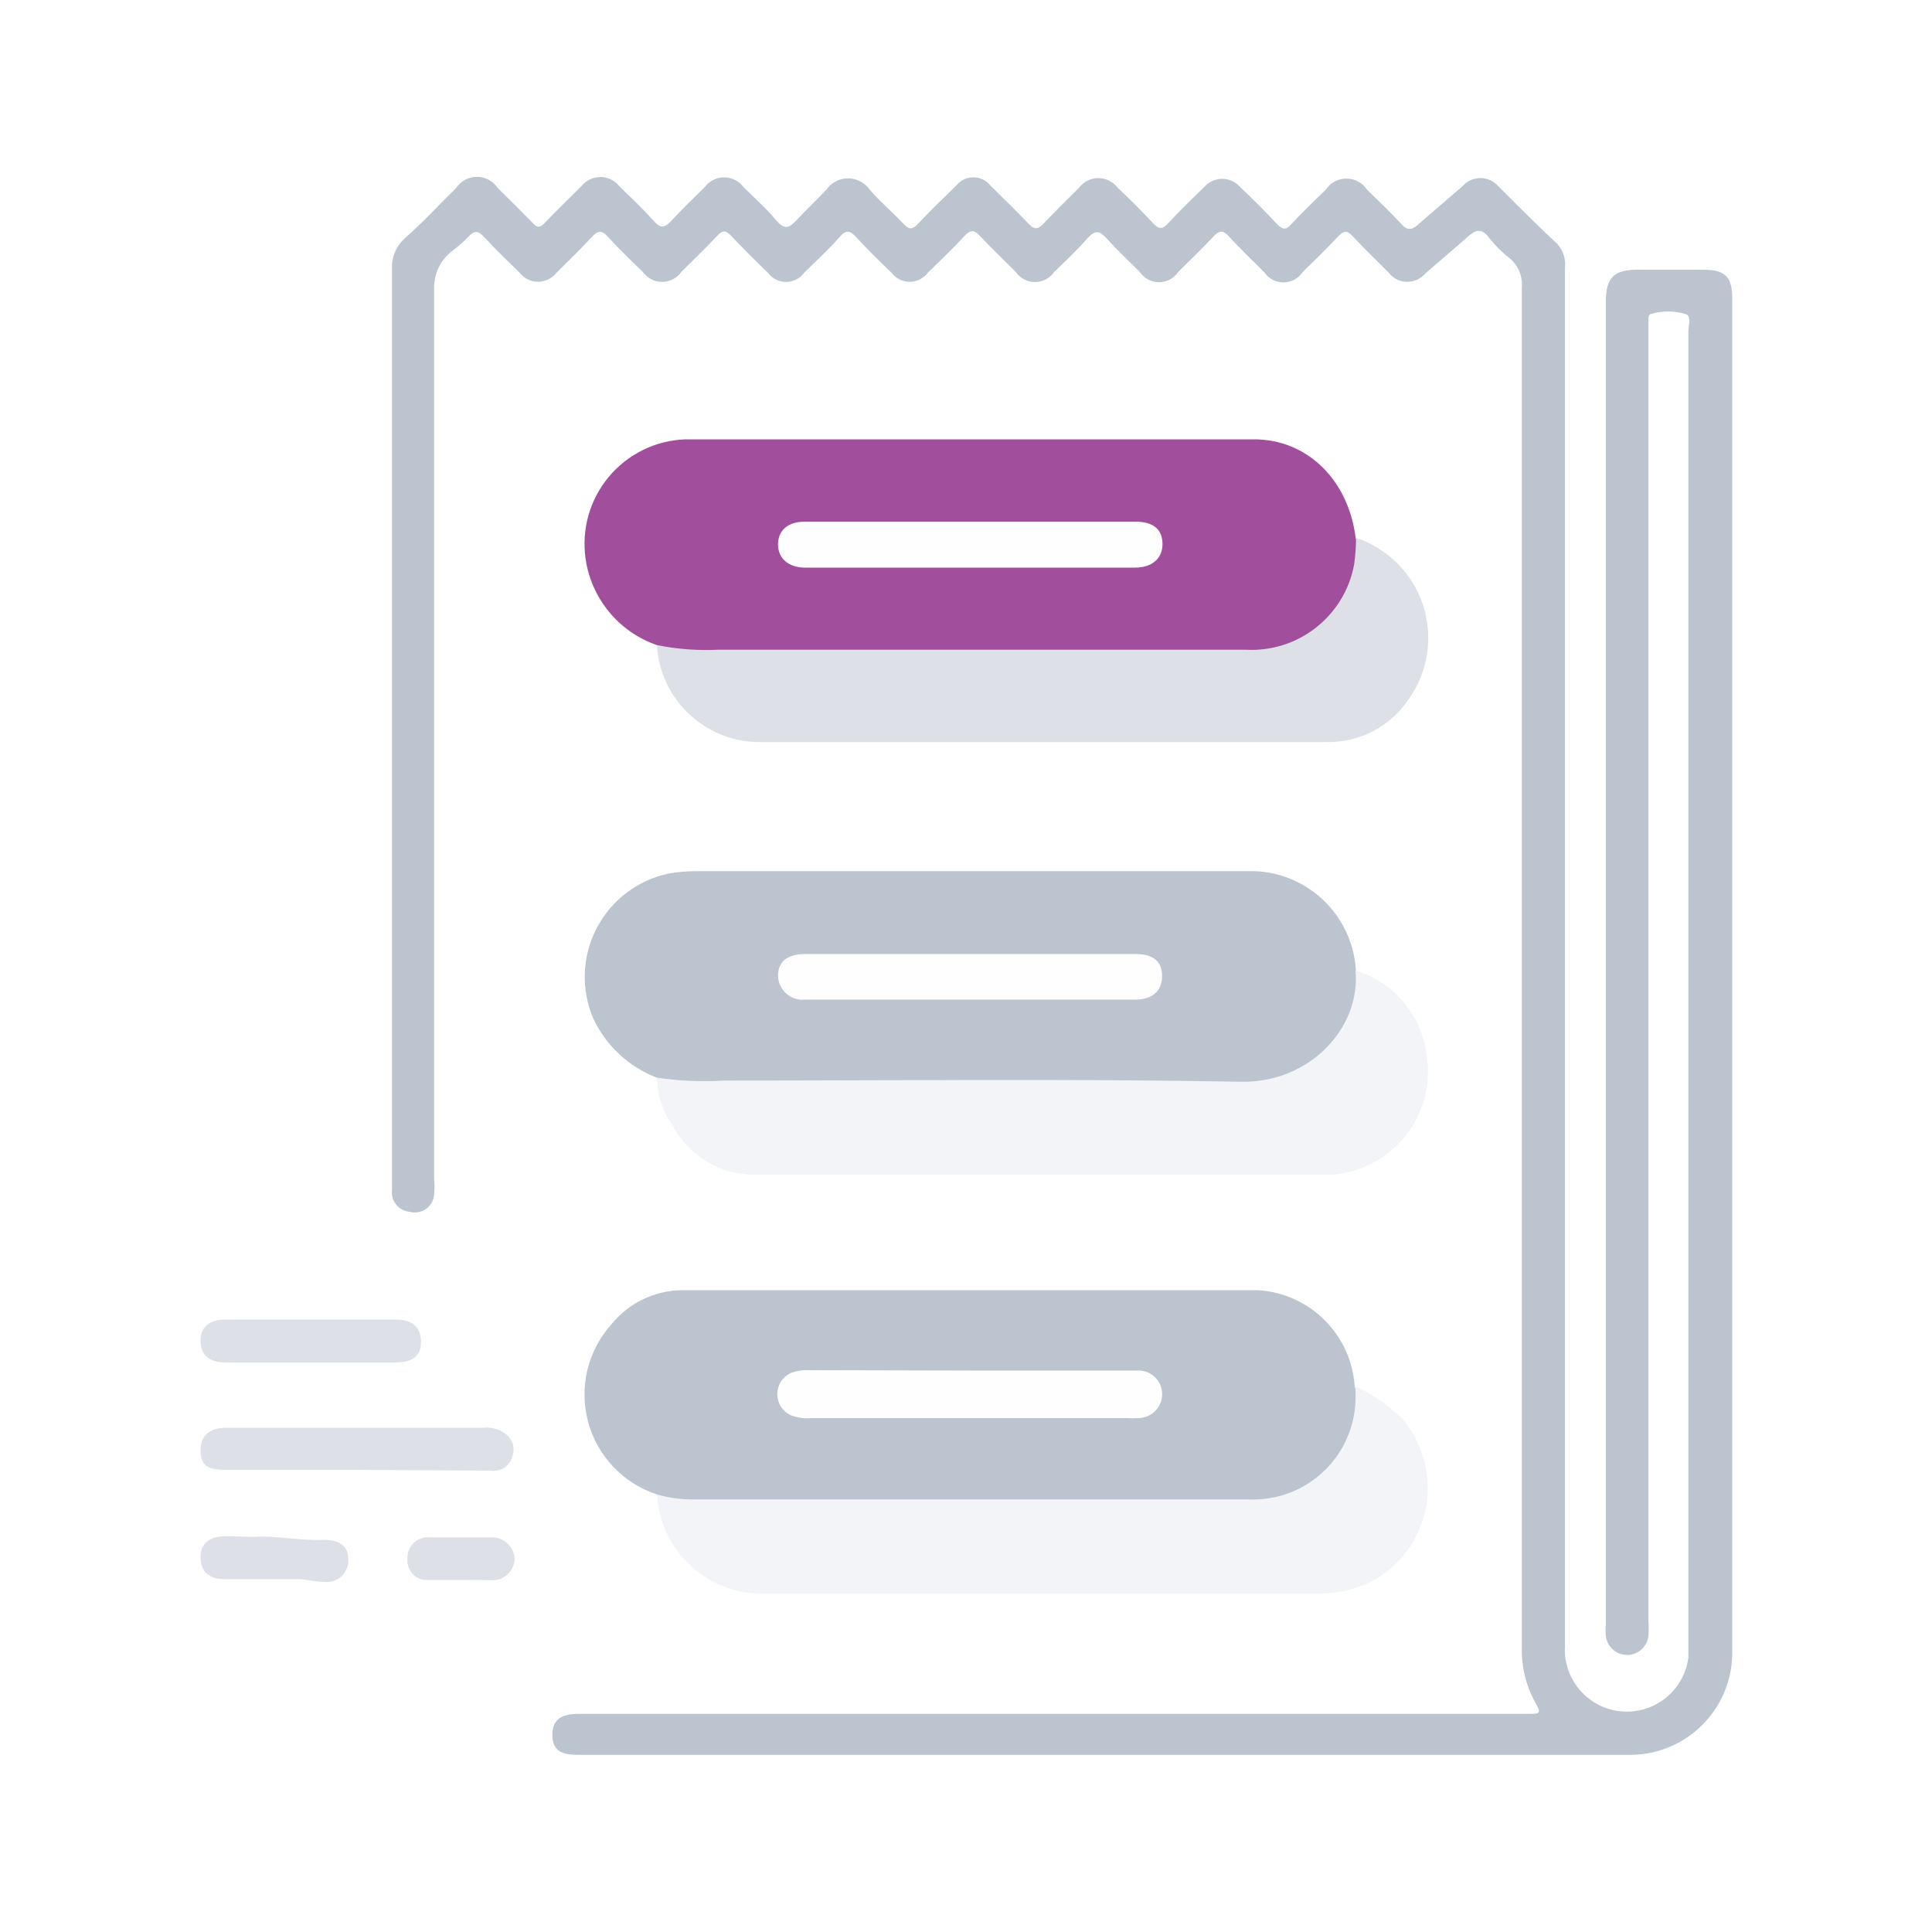
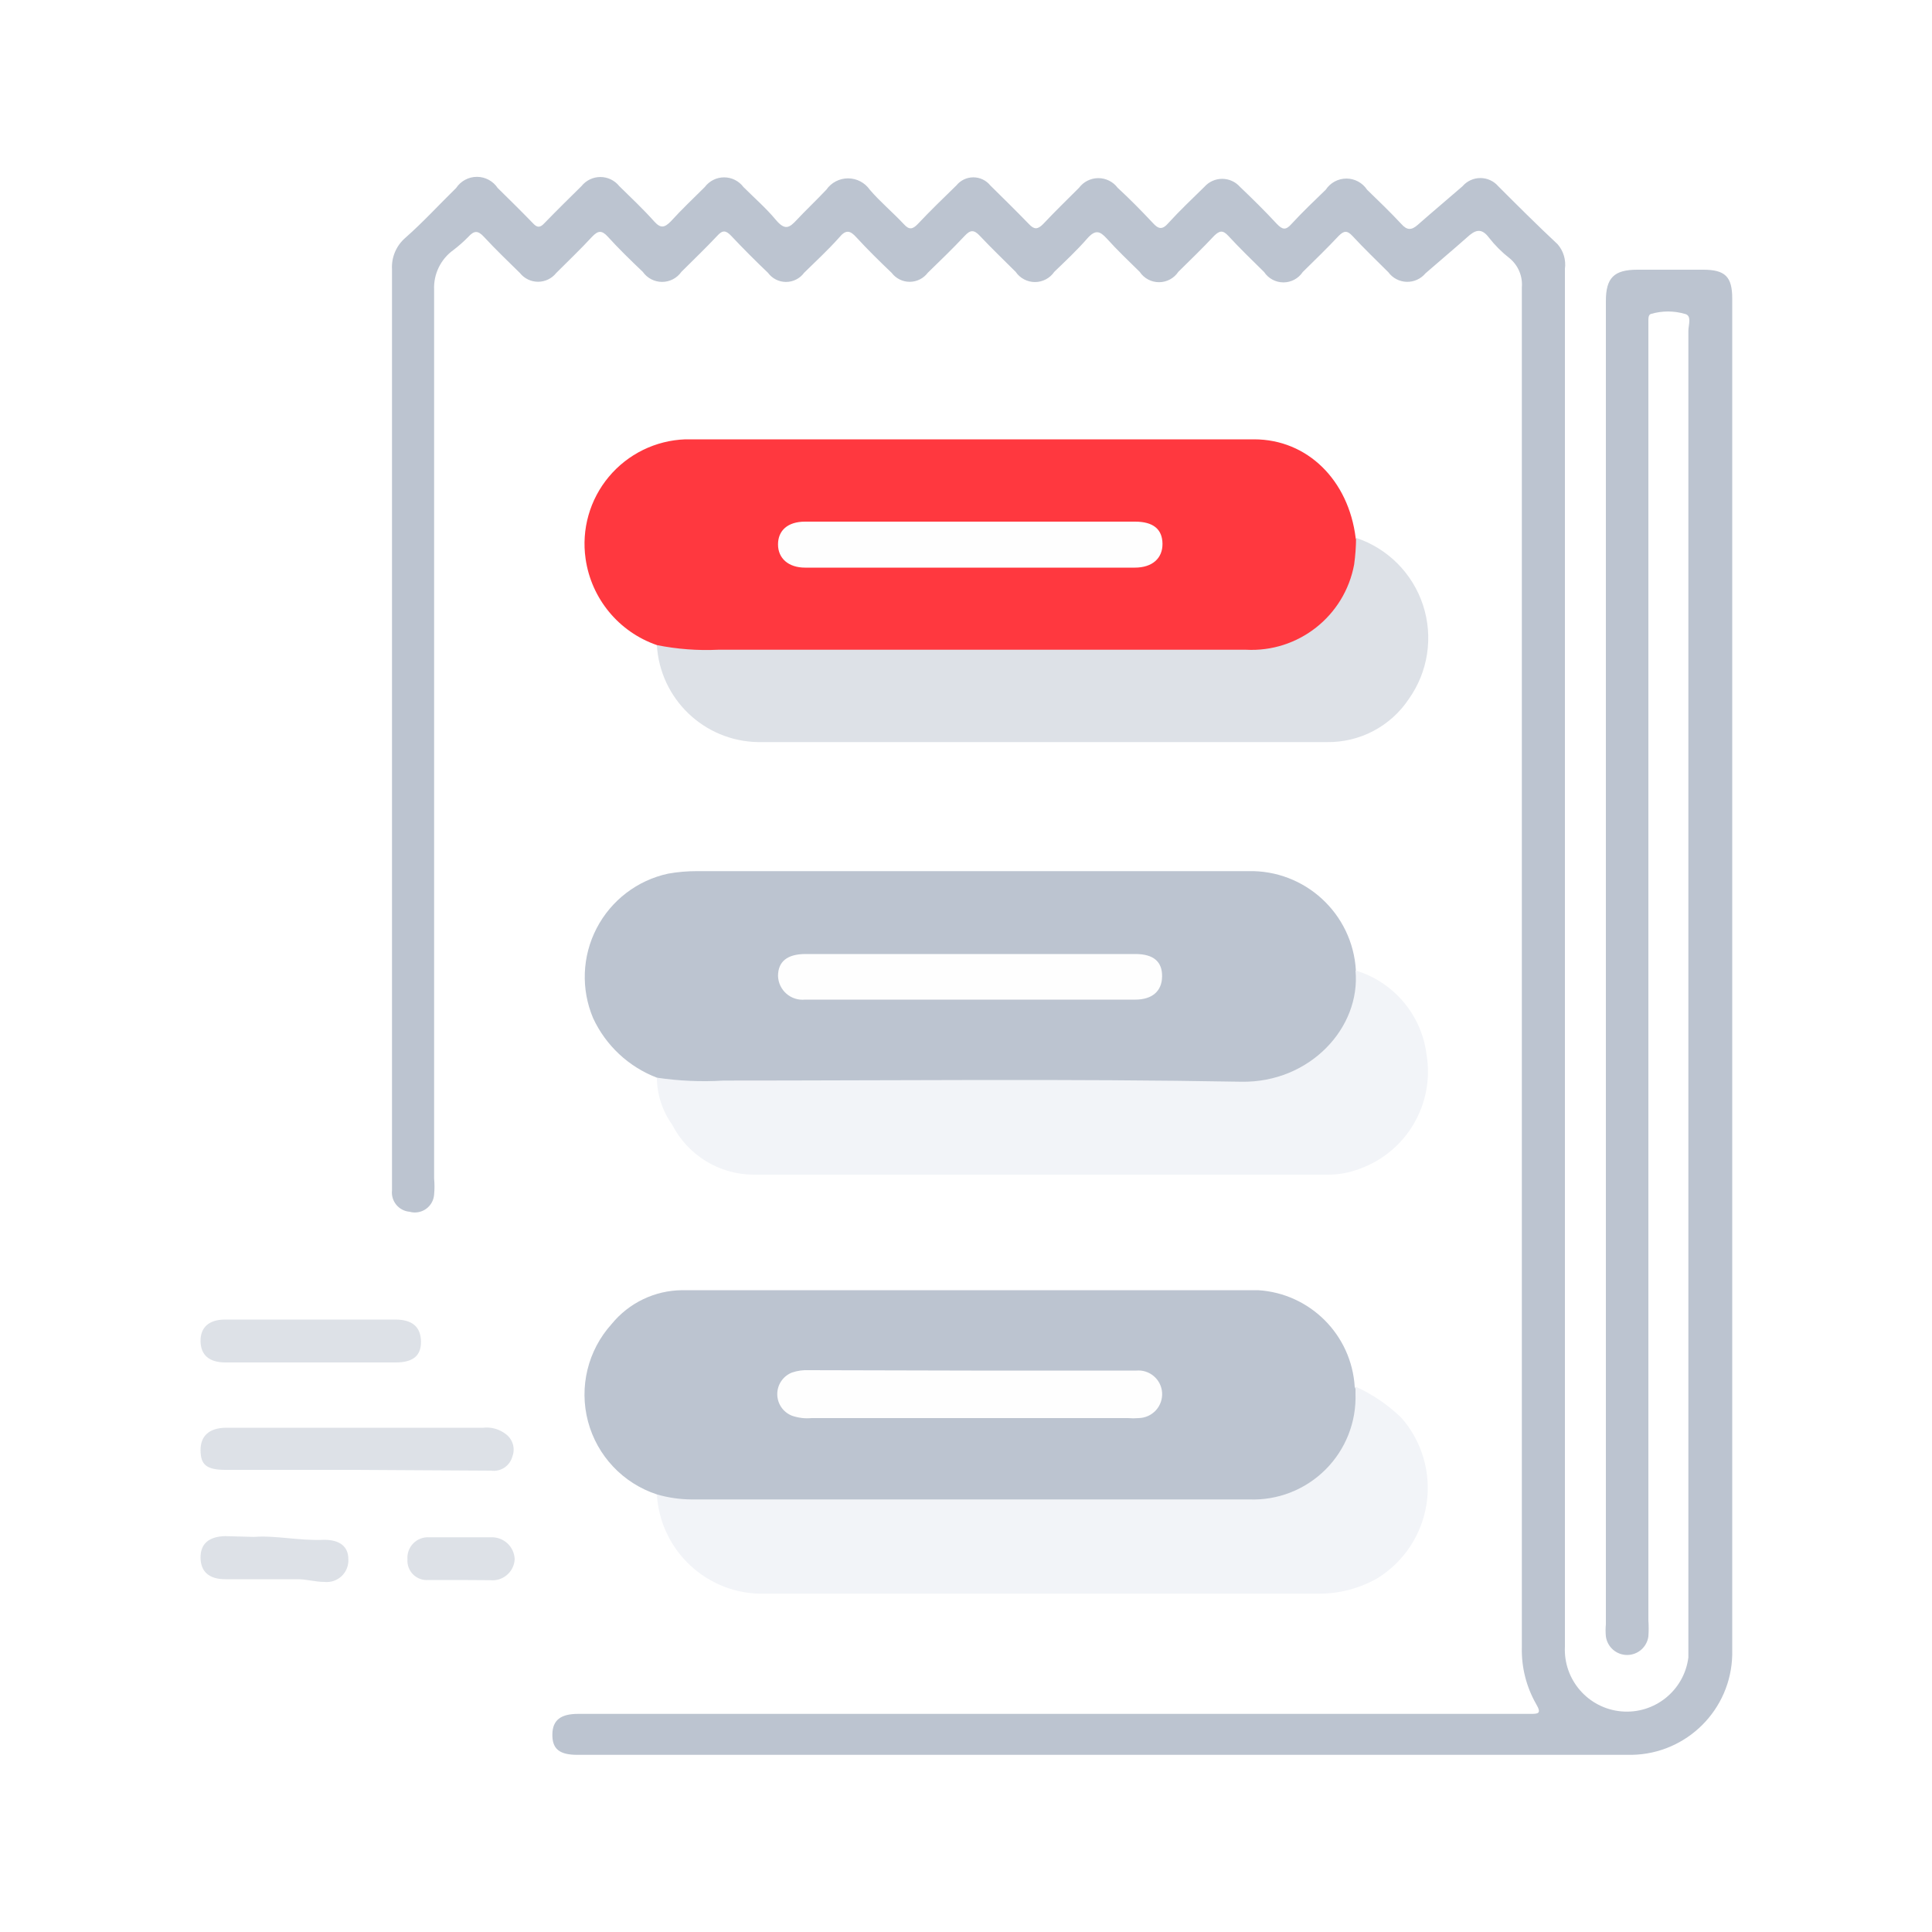
<svg xmlns="http://www.w3.org/2000/svg" id="Layer_1" data-name="Layer 1" viewBox="0 0 100 100">
  <defs>
-     <style>.cls-1{fill:#bcc4d0;}.cls-2{fill:#a14f9d;}.cls-3{fill:#f2f4f8;}.cls-4{fill:#dde1e7;}.cls-5{fill:#fefefe;}</style>
+     <style>.cls-1{fill:#bcc4d0;}.cls-2{fill:#ff383f;}.cls-3{fill:#f2f4f8;}.cls-4{fill:#dde1e7;}.cls-5{fill:#fefefe;}</style>
  </defs>
  <path class="cls-1" d="M81,49.64V85.22a3.21,3.21,0,0,0,6.39.57c0-.26,0-.51,0-.77q0-33.94,0-67.9c0-.3.19-.78-.17-.87a3.14,3.14,0,0,0-1.77,0c-.14.05-.13.24-.13.38s0,.41,0,.62V83.87a5.73,5.73,0,0,1,0,.83,1.11,1.11,0,0,1-2.2,0,3.29,3.29,0,0,1,0-.63V15.58c0-1.2.42-1.62,1.63-1.62s2.27,0,3.41,0,1.5.37,1.5,1.49v70.2a5.29,5.29,0,0,1-5.19,5.18H29.88c-.93,0-1.3-.31-1.29-1.06s.45-1.06,1.33-1.06H79.19c.42,0,.62,0,.32-.51a5.63,5.63,0,0,1-.74-2.91q0-35.21,0-70.41a1.76,1.76,0,0,0-.63-1.51,6.13,6.13,0,0,1-1.08-1.08c-.4-.53-.73-.37-1.13,0-.71.63-1.43,1.23-2.15,1.86a1.22,1.22,0,0,1-1.92-.06c-.62-.62-1.26-1.23-1.86-1.88-.28-.3-.45-.26-.71,0-.6.64-1.23,1.25-1.86,1.87a1.2,1.2,0,0,1-2,0c-.63-.62-1.26-1.23-1.86-1.88-.28-.3-.45-.26-.72,0-.6.64-1.23,1.25-1.86,1.87a1.2,1.2,0,0,1-2,0c-.58-.57-1.17-1.13-1.71-1.73-.35-.38-.58-.47-1,0-.53.61-1.13,1.17-1.71,1.73a1.21,1.21,0,0,1-2,0c-.62-.62-1.26-1.23-1.86-1.87-.3-.32-.49-.3-.77,0-.62.66-1.27,1.29-1.92,1.92a1.17,1.17,0,0,1-1.87,0c-.62-.59-1.23-1.19-1.81-1.82-.33-.37-.55-.44-.91,0-.57.64-1.2,1.22-1.81,1.82a1.16,1.16,0,0,1-1.87,0c-.65-.62-1.29-1.26-1.91-1.92-.27-.28-.44-.3-.71,0-.6.64-1.24,1.25-1.86,1.87a1.22,1.22,0,0,1-2,0c-.62-.59-1.24-1.19-1.81-1.82-.32-.35-.51-.31-.81,0-.6.65-1.24,1.26-1.86,1.88a1.2,1.2,0,0,1-1.88,0c-.62-.61-1.26-1.22-1.86-1.87-.32-.35-.52-.32-.81,0a7.19,7.19,0,0,1-.77.68,2.4,2.4,0,0,0-1,2.06q0,23,0,46a4.57,4.57,0,0,1,0,.83,1,1,0,0,1-1.27.89,1,1,0,0,1-.91-1.11v-4.3q0-21.69,0-43.37a2,2,0,0,1,.69-1.63c.92-.81,1.75-1.72,2.63-2.58a1.29,1.29,0,0,1,2.15,0c.61.6,1.22,1.2,1.82,1.82.22.24.37.25.6,0,.63-.65,1.27-1.28,1.92-1.92a1.25,1.25,0,0,1,1.95,0c.61.6,1.24,1.19,1.81,1.83.34.38.54.32.86,0,.56-.62,1.17-1.19,1.76-1.78a1.25,1.25,0,0,1,2,0c.56.56,1.16,1.08,1.66,1.68s.72.43,1.12,0,1-1,1.51-1.54a1.37,1.37,0,0,1,2.25,0c.54.63,1.19,1.17,1.76,1.78.27.3.45.28.72,0,.64-.68,1.3-1.32,2-2a1.13,1.13,0,0,1,1.76,0c.66.65,1.32,1.3,2,2,.27.29.45.28.73,0,.6-.64,1.23-1.25,1.86-1.88a1.25,1.25,0,0,1,2,0c.63.58,1.23,1.19,1.82,1.82.29.32.49.37.81,0,.59-.65,1.23-1.25,1.86-1.87a1.23,1.23,0,0,1,1.84,0c.65.62,1.3,1.26,1.91,1.92.29.3.46.34.76,0,.56-.61,1.17-1.19,1.77-1.77a1.28,1.28,0,0,1,2.14,0c.6.58,1.2,1.16,1.77,1.77.3.34.53.33.85.05.77-.68,1.55-1.33,2.32-2a1.22,1.22,0,0,1,1.85,0c1,1,2,2,3.07,3A1.6,1.6,0,0,1,81,13.91V49.64Z" />
  <path class="cls-2" d="M34,33.39a5.56,5.56,0,0,1-3.69-4.47,5.41,5.41,0,0,1,5.16-6.18q14.73,0,29.44,0c2.76,0,4.89,2.11,5.26,5.11a2,2,0,0,1,.09,1.49,5.75,5.75,0,0,1-5.65,4.56H36.42a12.36,12.36,0,0,1-1.73-.17A1,1,0,0,1,34,33.39Z" />
  <path class="cls-1" d="M34,55.78a6,6,0,0,1-3.3-3.08,5.47,5.47,0,0,1,3.88-7.48,8.47,8.47,0,0,1,1.51-.13H64.6a5.45,5.45,0,0,1,5.58,5.14,1.72,1.72,0,0,1,.17,1.07,5.58,5.58,0,0,1-5.26,4.84H35.46A2,2,0,0,1,34,55.78Z" />
  <path class="cls-1" d="M34,77.35a5.44,5.44,0,0,1-2.34-8.82,4.76,4.76,0,0,1,3.65-1.75q14.91,0,29.81,0a5.34,5.34,0,0,1,5,5A3.08,3.08,0,0,1,70,74.39a5.39,5.39,0,0,1-5,3.42c-2.31.07-4.62,0-6.94,0q-11,0-22.07,0A2.31,2.31,0,0,1,34,77.35Z" />
  <path class="cls-3" d="M34,55.78a16.59,16.59,0,0,0,3.45.15c8.93,0,17.87-.1,26.8.06,3.55.06,6.19-2.8,5.91-5.76a5.22,5.22,0,0,1,3.68,4.37,5.35,5.35,0,0,1-3.47,5.9,4.6,4.6,0,0,1-1.69.3c-9.89,0-19.78,0-29.67,0a4.75,4.75,0,0,1-4.22-2.59A4.23,4.23,0,0,1,34,55.78Z" />
  <path class="cls-3" d="M34,77.35a6.59,6.59,0,0,0,1.77.26H64.65a5.3,5.3,0,0,0,5.51-5.49c0-.12,0-.23,0-.35a8.37,8.37,0,0,1,2.38,1.62,5.5,5.5,0,0,1-1.23,8.29,6.12,6.12,0,0,1-3.11.81c-9.54,0-19.08,0-28.62,0A5.46,5.46,0,0,1,34,77.35Z" />
  <path class="cls-4" d="M34,33.39a13,13,0,0,0,3.18.24H64.49a5.4,5.4,0,0,0,5.6-4.41,10.55,10.55,0,0,0,.1-1.38,5.46,5.46,0,0,1,2.73,8.34,5,5,0,0,1-4.24,2.23H39.23A5.33,5.33,0,0,1,34,33.39Z" />
  <path class="cls-4" d="M18.42,76.08H11.68c-1,0-1.29-.27-1.3-1s.42-1.17,1.31-1.18c1.57,0,3.15,0,4.72,0H25a1.62,1.62,0,0,1,1.17.32,1,1,0,0,1,.35,1.17,1,1,0,0,1-1.11.73Z" />
  <path class="cls-4" d="M16.09,68.3h4.37c.88,0,1.32.38,1.33,1.14s-.45,1.08-1.31,1.08H11.67c-.85,0-1.28-.39-1.29-1.1s.43-1.12,1.27-1.12Z" />
  <path class="cls-4" d="M13.15,79.55c1.1-.09,2.35.21,3.63.15.81,0,1.25.35,1.25,1a1.12,1.12,0,0,1-1.24,1.18c-.49,0-.95-.15-1.44-.14-1.23,0-2.46,0-3.69,0-.84,0-1.27-.39-1.28-1.11s.43-1.1,1.27-1.12Z" />
  <path class="cls-4" d="M23.84,81.78c-.55,0-1.11,0-1.66,0a1,1,0,0,1-1.09-1.07,1.06,1.06,0,0,1,1.12-1.14c1.06,0,2.13,0,3.19,0a1.18,1.18,0,0,1,1.24,1.14,1.15,1.15,0,0,1-1.27,1.08Z" />
  <path class="cls-5" d="M50.21,27h8.54c.94,0,1.41.39,1.42,1.14s-.52,1.24-1.43,1.24H41.67c-.86,0-1.4-.48-1.4-1.2s.5-1.18,1.4-1.18Z" />
  <path class="cls-5" d="M50.23,49.38h8.54c.93,0,1.39.39,1.38,1.16s-.52,1.2-1.39,1.2H41.67a1.27,1.27,0,0,1-1.4-1.22c0-.75.48-1.14,1.42-1.14Z" />
  <path class="cls-5" d="M50.28,70.94h8.54a1.23,1.23,0,0,1,1.33,1.13,1.24,1.24,0,0,1-1.21,1.33,3.47,3.47,0,0,1-.56,0H42a2.4,2.4,0,0,1-1-.12,1.2,1.2,0,0,1,0-2.24,2.37,2.37,0,0,1,.88-.12Z" />
</svg>
